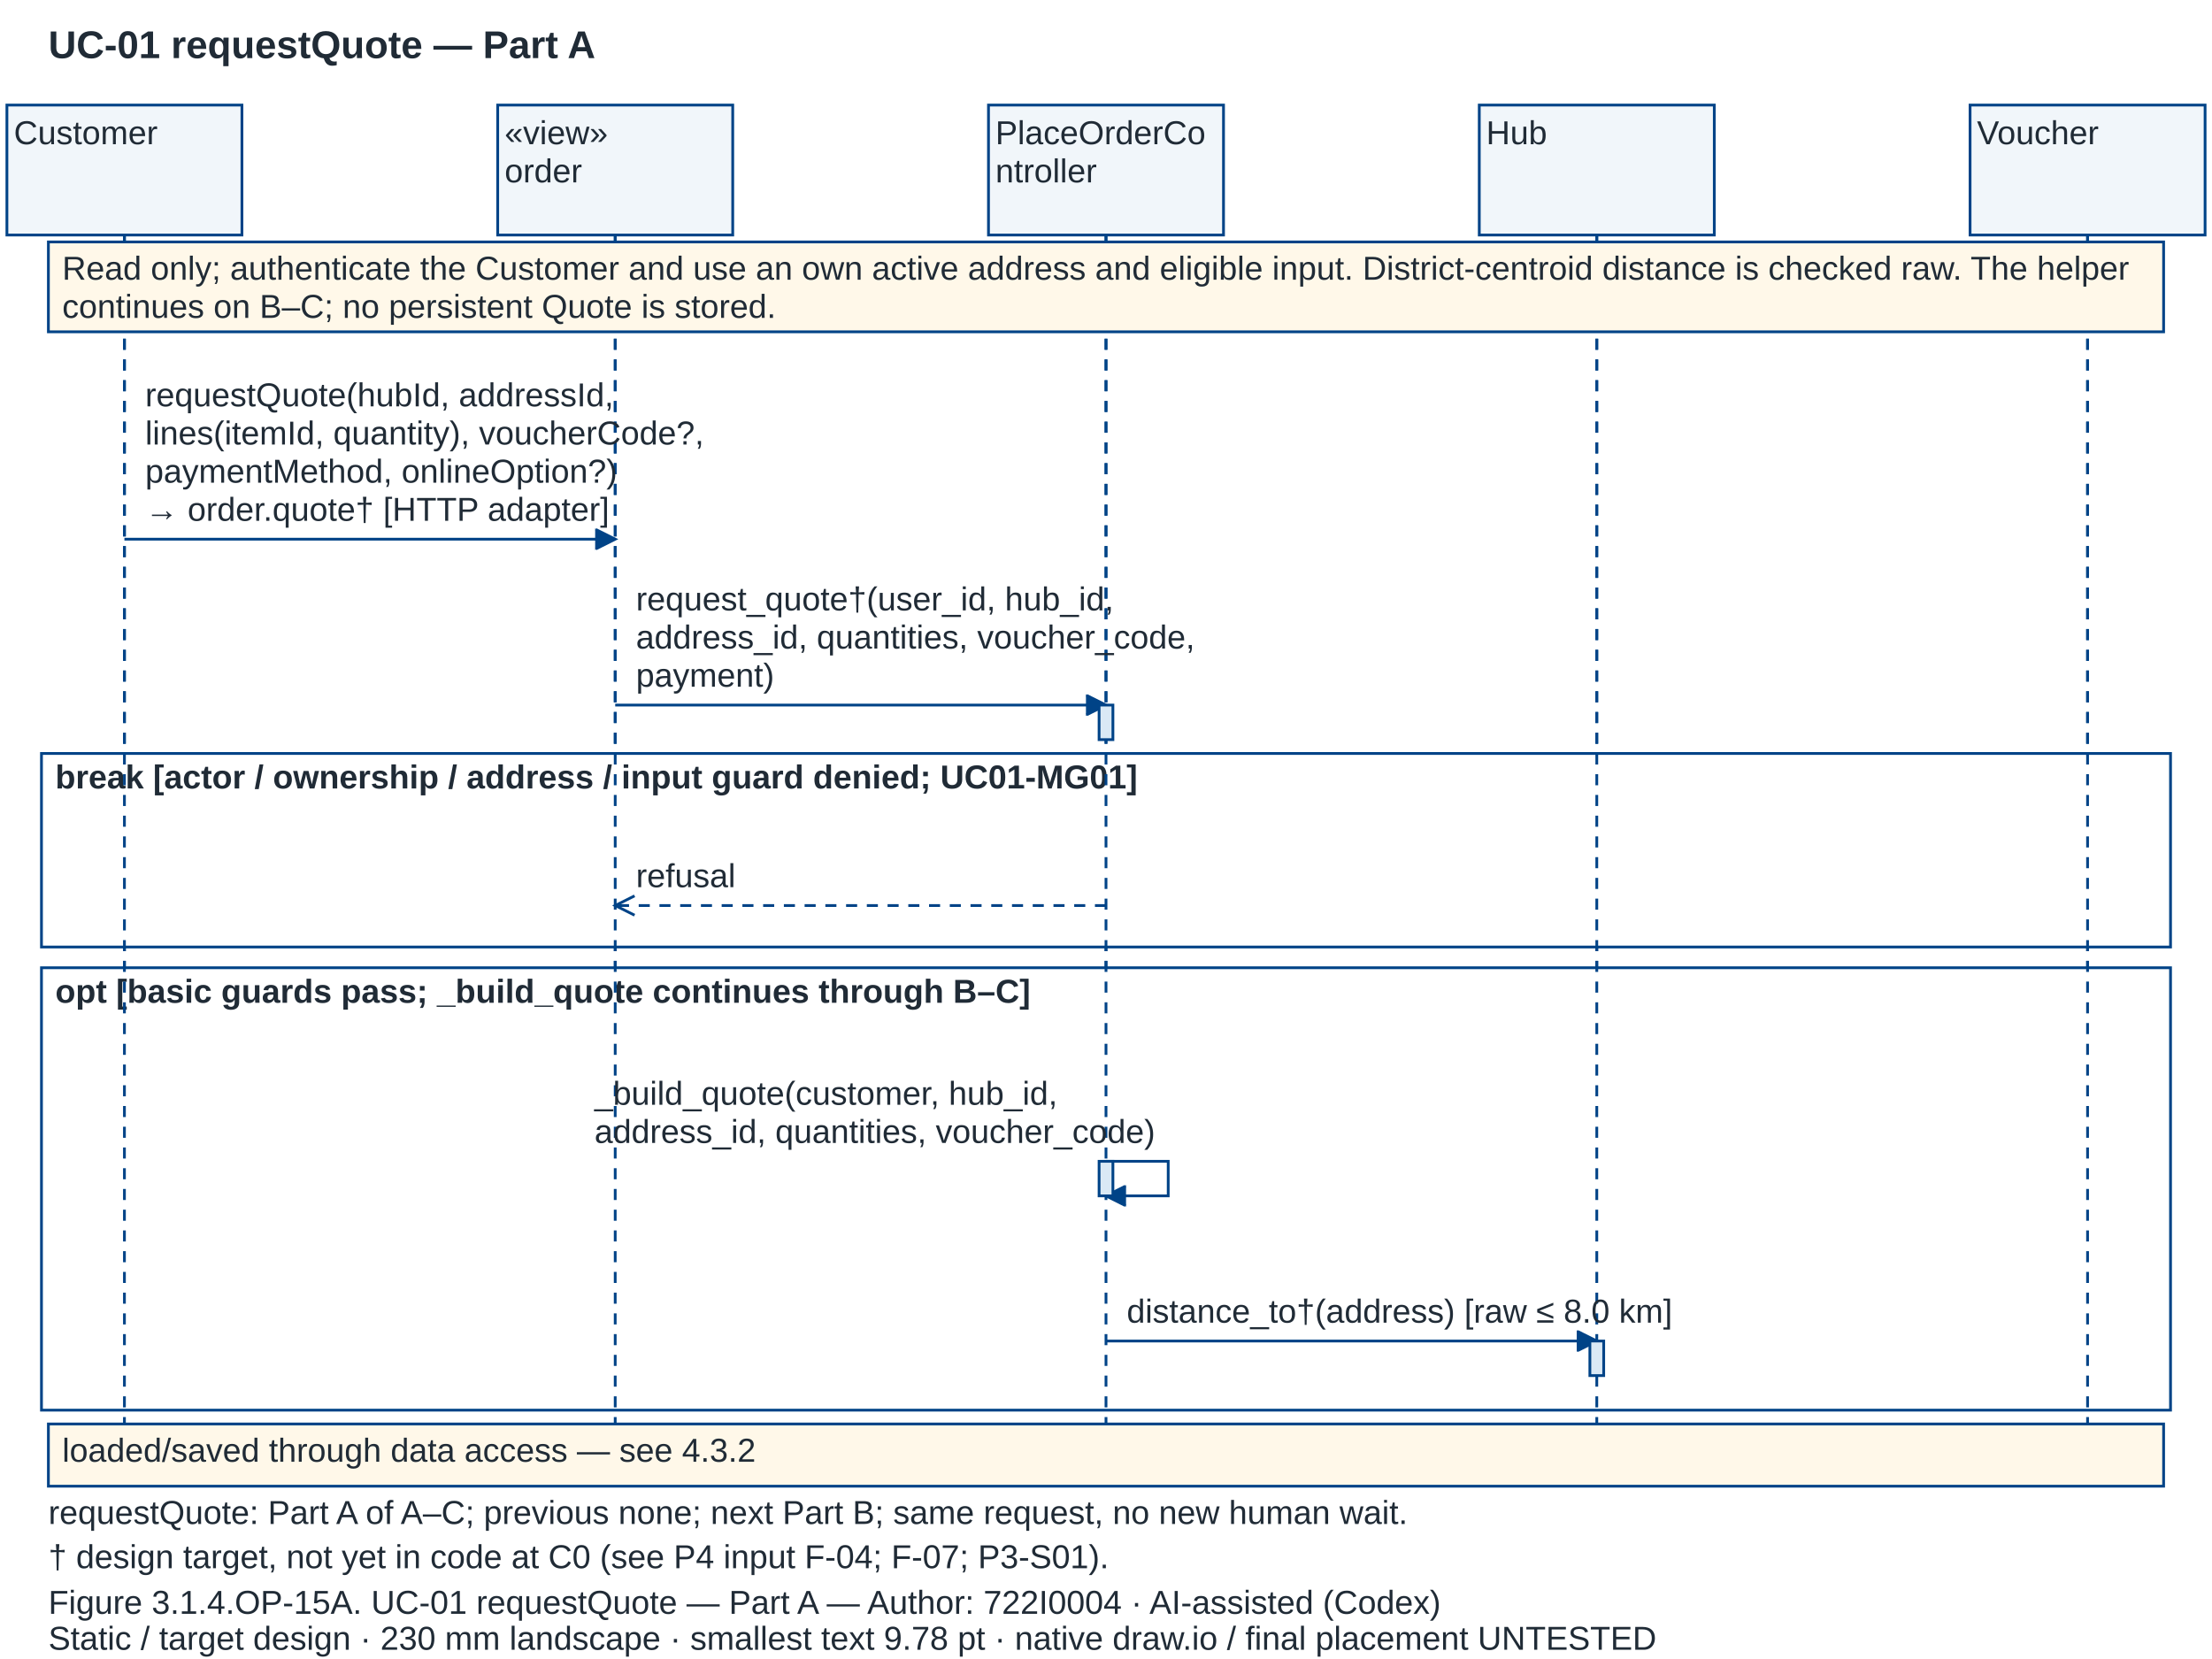
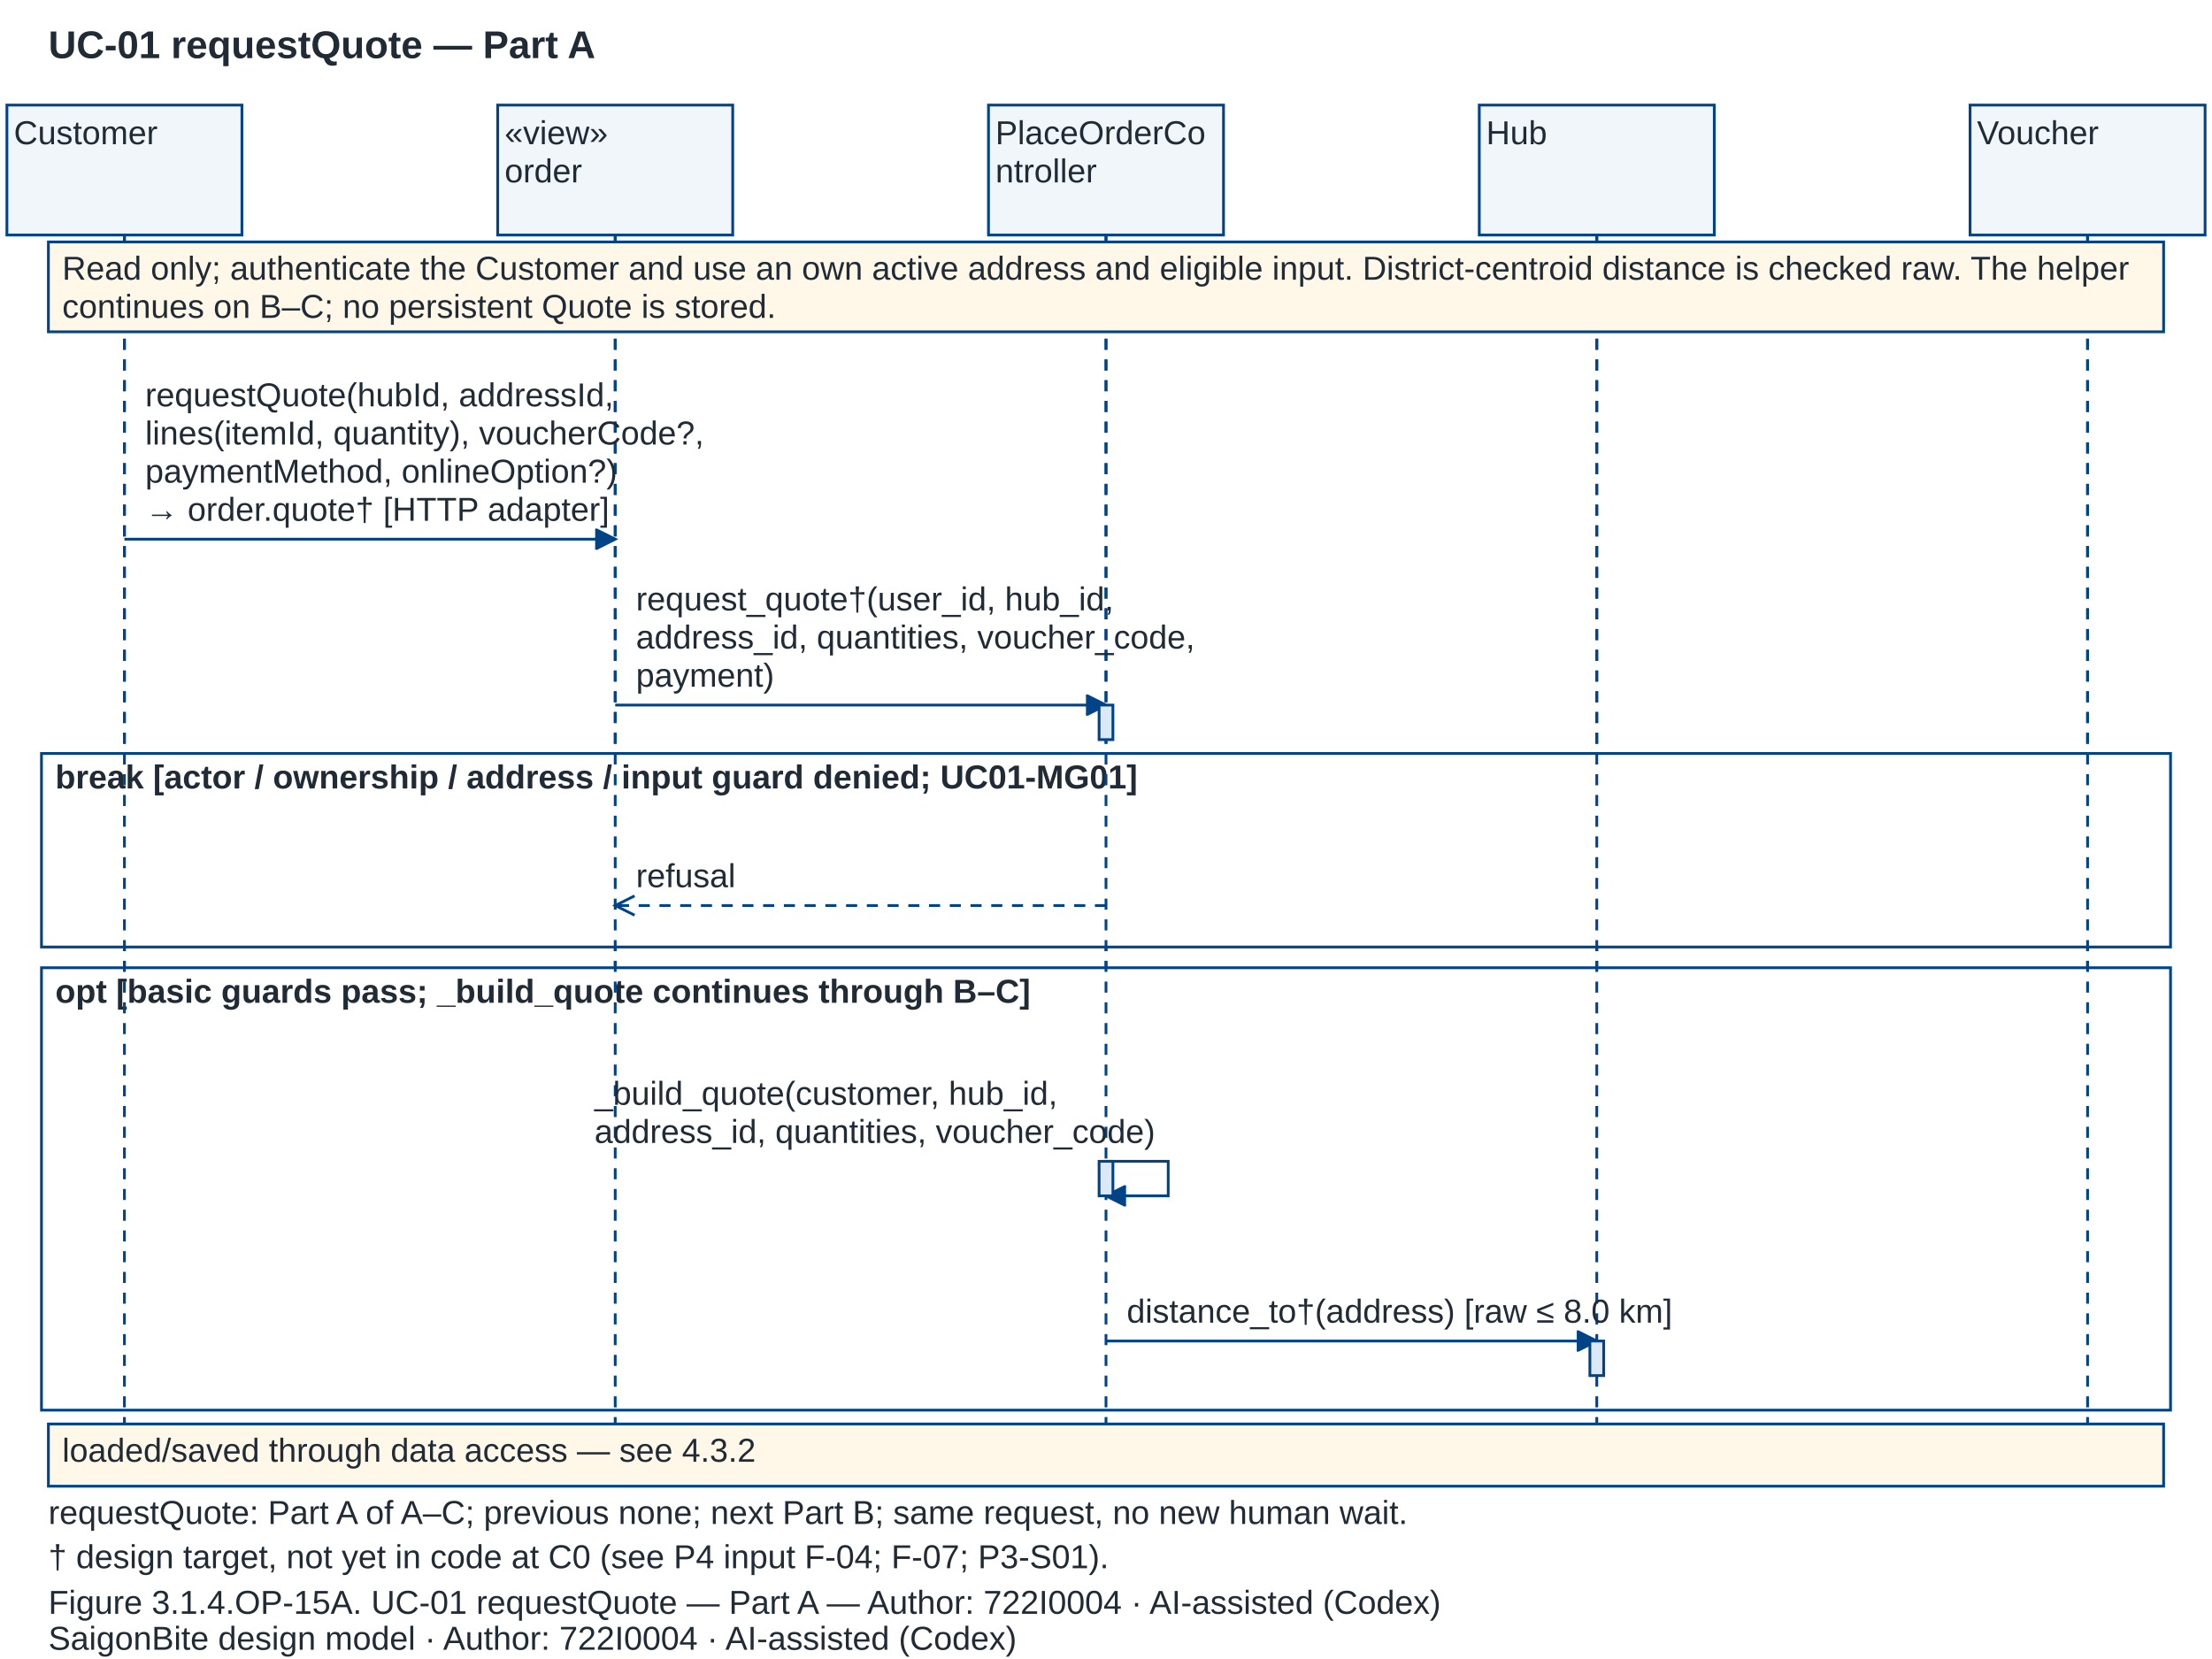
<svg xmlns="http://www.w3.org/2000/svg" width="1600" height="1200" viewBox="0 0 1600 1200">
  <rect width="100%" height="100%" fill="white" />
  <text x="35" y="42.04" font-family="Arial" font-size="28" font-weight="bold" fill="#202B36">UC-01 requestQuote — Part A</text>
  <rect x="5.0" y="76" width="170" height="94" fill="#F1F6FA" stroke="#004387" stroke-width="2" />
  <text x="10.0" y="104.32" font-family="Arial" font-size="24" font-weight="normal" fill="#202B36">Customer</text>
  <polyline points="90.0,170 90.0,1060" fill="none" stroke="#004387" stroke-width="2" stroke-dasharray="8 7" />
  <rect x="360.0" y="76" width="170" height="94" fill="#F1F6FA" stroke="#004387" stroke-width="2" />
  <text x="365.0" y="104.32" font-family="Arial" font-size="24" font-weight="normal" fill="#202B36">«view»</text>
  <text x="365.0" y="131.92" font-family="Arial" font-size="24" font-weight="normal" fill="#202B36">order</text>
  <polyline points="445.0,170 445.0,1060" fill="none" stroke="#004387" stroke-width="2" stroke-dasharray="8 7" />
  <rect x="715.0" y="76" width="170" height="94" fill="#F1F6FA" stroke="#004387" stroke-width="2" />
  <text x="720.0" y="104.32" font-family="Arial" font-size="24" font-weight="normal" fill="#202B36">PlaceOrderCo</text>
  <text x="720.0" y="131.92" font-family="Arial" font-size="24" font-weight="normal" fill="#202B36">ntroller</text>
  <polyline points="800.0,170 800.0,1060" fill="none" stroke="#004387" stroke-width="2" stroke-dasharray="8 7" />
  <rect x="1070.0" y="76" width="170" height="94" fill="#F1F6FA" stroke="#004387" stroke-width="2" />
  <text x="1075.0" y="104.32" font-family="Arial" font-size="24" font-weight="normal" fill="#202B36">Hub</text>
  <polyline points="1155.0,170 1155.0,1060" fill="none" stroke="#004387" stroke-width="2" stroke-dasharray="8 7" />
  <rect x="1425.0" y="76" width="170" height="94" fill="#F1F6FA" stroke="#004387" stroke-width="2" />
  <text x="1430.0" y="104.32" font-family="Arial" font-size="24" font-weight="normal" fill="#202B36">Voucher</text>
  <polyline points="1510.0,170 1510.0,1060" fill="none" stroke="#004387" stroke-width="2" stroke-dasharray="8 7" />
  <rect x="30" y="545" width="1540" height="140" fill="white" stroke="#004387" stroke-width="2" />
  <text x="40" y="570.32" font-family="Arial" font-size="24" font-weight="bold" fill="#202B36">break [actor / ownership / address / input guard denied; UC01-MG01]</text>
  <rect x="30" y="700" width="1540" height="320" fill="white" stroke="#004387" stroke-width="2" />
  <text x="40" y="725.32" font-family="Arial" font-size="24" font-weight="bold" fill="#202B36">opt [basic guards pass; _build_quote continues through B–C]</text>
  <polyline points="90.0,170 90.0,1020" fill="none" stroke="#004387" stroke-width="2" stroke-dasharray="8 7" />
  <polyline points="445.0,170 445.0,1020" fill="none" stroke="#004387" stroke-width="2" stroke-dasharray="8 7" />
  <polyline points="800.0,170 800.0,1020" fill="none" stroke="#004387" stroke-width="2" stroke-dasharray="8 7" />
  <polyline points="1155.0,170 1155.0,1020" fill="none" stroke="#004387" stroke-width="2" stroke-dasharray="8 7" />
  <polyline points="1510.0,170 1510.0,1020" fill="none" stroke="#004387" stroke-width="2" stroke-dasharray="8 7" />
  <rect x="35" y="175" width="1530" height="65" fill="#FFF8E9" stroke="#004387" stroke-width="2" />
  <text x="45" y="202.32" font-family="Arial" font-size="24" font-weight="normal" fill="#202B36">Read only; authenticate the Customer and use an own active address and eligible input. District-centroid distance is checked raw. The helper</text>
  <text x="45" y="229.92" font-family="Arial" font-size="24" font-weight="normal" fill="#202B36">continues on B–C; no persistent Quote is stored.</text>
  <rect x="35" y="1030" width="1530" height="45" fill="#FFF8E9" stroke="#004387" stroke-width="2" />
  <text x="45" y="1057.32" font-family="Arial" font-size="24" font-weight="normal" fill="#202B36">loaded/saved through data access — see 4.3.2</text>
  <polyline points="90.0,390 445.0,390" fill="none" stroke="#004387" stroke-width="2" />
  <polyline points="431.0,397.0 445.0,390 431.0,383.0" fill="none" stroke="#004387" stroke-width="2" />
  <polygon data-message-arrow="filled-synchronous" points="431.0,397.0 445.0,390 431.0,383.0" fill="#004387" stroke="#004387" />
  <text x="105.0" y="293.92" font-family="Arial" font-size="24" font-weight="normal" fill="#202B36">requestQuote(hubId, addressId,</text>
  <text x="105.0" y="321.52" font-family="Arial" font-size="24" font-weight="normal" fill="#202B36">lines(itemId, quantity), voucherCode?,</text>
  <text x="105.0" y="349.12" font-family="Arial" font-size="24" font-weight="normal" fill="#202B36">paymentMethod, onlineOption?)</text>
  <text x="105.0" y="376.72" font-family="Arial" font-size="24" font-weight="normal" fill="#202B36">→ order.quote† [HTTP adapter]</text>
  <polyline points="445.0,510 800.0,510" fill="none" stroke="#004387" stroke-width="2" />
  <polyline points="786.0,517.0 800.0,510 786.0,503.0" fill="none" stroke="#004387" stroke-width="2" />
  <polygon data-message-arrow="filled-synchronous" points="786.0,517.0 800.0,510 786.0,503.0" fill="#004387" stroke="#004387" />
  <text x="460.0" y="441.52" font-family="Arial" font-size="24" font-weight="normal" fill="#202B36">request_quote†(user_id, hub_id,</text>
  <text x="460.0" y="469.12" font-family="Arial" font-size="24" font-weight="normal" fill="#202B36">address_id, quantities, voucher_code,</text>
  <text x="460.0" y="496.72" font-family="Arial" font-size="24" font-weight="normal" fill="#202B36">payment)</text>
  <rect x="795.0" y="510" width="10" height="25" fill="#DAE9F5" stroke="#004387" stroke-width="2" />
  <polyline points="800.0,655 445.0,655" fill="none" stroke="#004387" stroke-width="2" stroke-dasharray="8 7" />
  <polyline points="459.0,648.0 445.0,655 459.0,662.0" fill="none" stroke="#004387" stroke-width="2" />
  <text x="460.0" y="641.72" font-family="Arial" font-size="24" font-weight="normal" fill="#202B36">refusal</text>
  <polyline points="800.0,840 845.0,840 845.0,865 800.0,865" fill="none" stroke="#004387" stroke-width="2" />
  <polyline points="814.0,858.0 800.0,865 814.0,872.0" fill="none" stroke="#004387" stroke-width="2" />
  <polygon data-message-arrow="filled-synchronous" points="814.0,858.0 800.0,865 814.0,872.0" fill="#004387" stroke="#004387" />
  <text x="430.0" y="799.12" font-family="Arial" font-size="24" font-weight="normal" fill="#202B36">_build_quote(customer, hub_id,</text>
  <text x="430.0" y="826.72" font-family="Arial" font-size="24" font-weight="normal" fill="#202B36">address_id, quantities, voucher_code)</text>
  <rect x="795.0" y="840" width="10" height="25" fill="#DAE9F5" stroke="#004387" stroke-width="2" />
  <polyline points="800.0,970 1155.0,970" fill="none" stroke="#004387" stroke-width="2" />
  <polyline points="1141.0,977.0 1155.0,970 1141.0,963.0" fill="none" stroke="#004387" stroke-width="2" />
  <polygon data-message-arrow="filled-synchronous" points="1141.0,977.0 1155.0,970 1141.0,963.0" fill="#004387" stroke="#004387" />
  <text x="815.0" y="956.72" font-family="Arial" font-size="24" font-weight="normal" fill="#202B36">distance_to†(address) [raw ≤ 8.0 km]</text>
  <rect x="1150.0" y="970" width="10" height="25" fill="#DAE9F5" stroke="#004387" stroke-width="2" />
  <text x="35" y="1102.32" font-family="Arial" font-size="24" font-weight="normal" fill="#202B36">requestQuote: Part A of A–C; previous none; next Part B; same request, no new human wait.</text>
  <text x="35" y="1134.32" font-family="Arial" font-size="24" font-weight="normal" fill="#202B36">† design target, not yet in code at C0 (see P4 input F-04; F-07; P3-S01).</text>
  <text x="35" y="1167.32" font-family="Arial" font-size="24" font-weight="normal" fill="#202B36">Figure 3.1.4.OP-15A. UC-01 requestQuote — Part A — Author: 722I0004 · AI-assisted (Codex)</text>
-   <text x="35" y="1193.32" font-family="Arial" font-size="24" font-weight="normal" fill="#202B36">Static / target design · 230 mm landscape · smallest text 9.78 pt · native draw.io / final placement UNTESTED</text>
+   <text x="35" y="1193.32" font-family="Arial" font-size="24" font-weight="normal" fill="#202B36">SaigonBite design model · Author: 722I0004 · AI-assisted (Codex)</text>
</svg>
